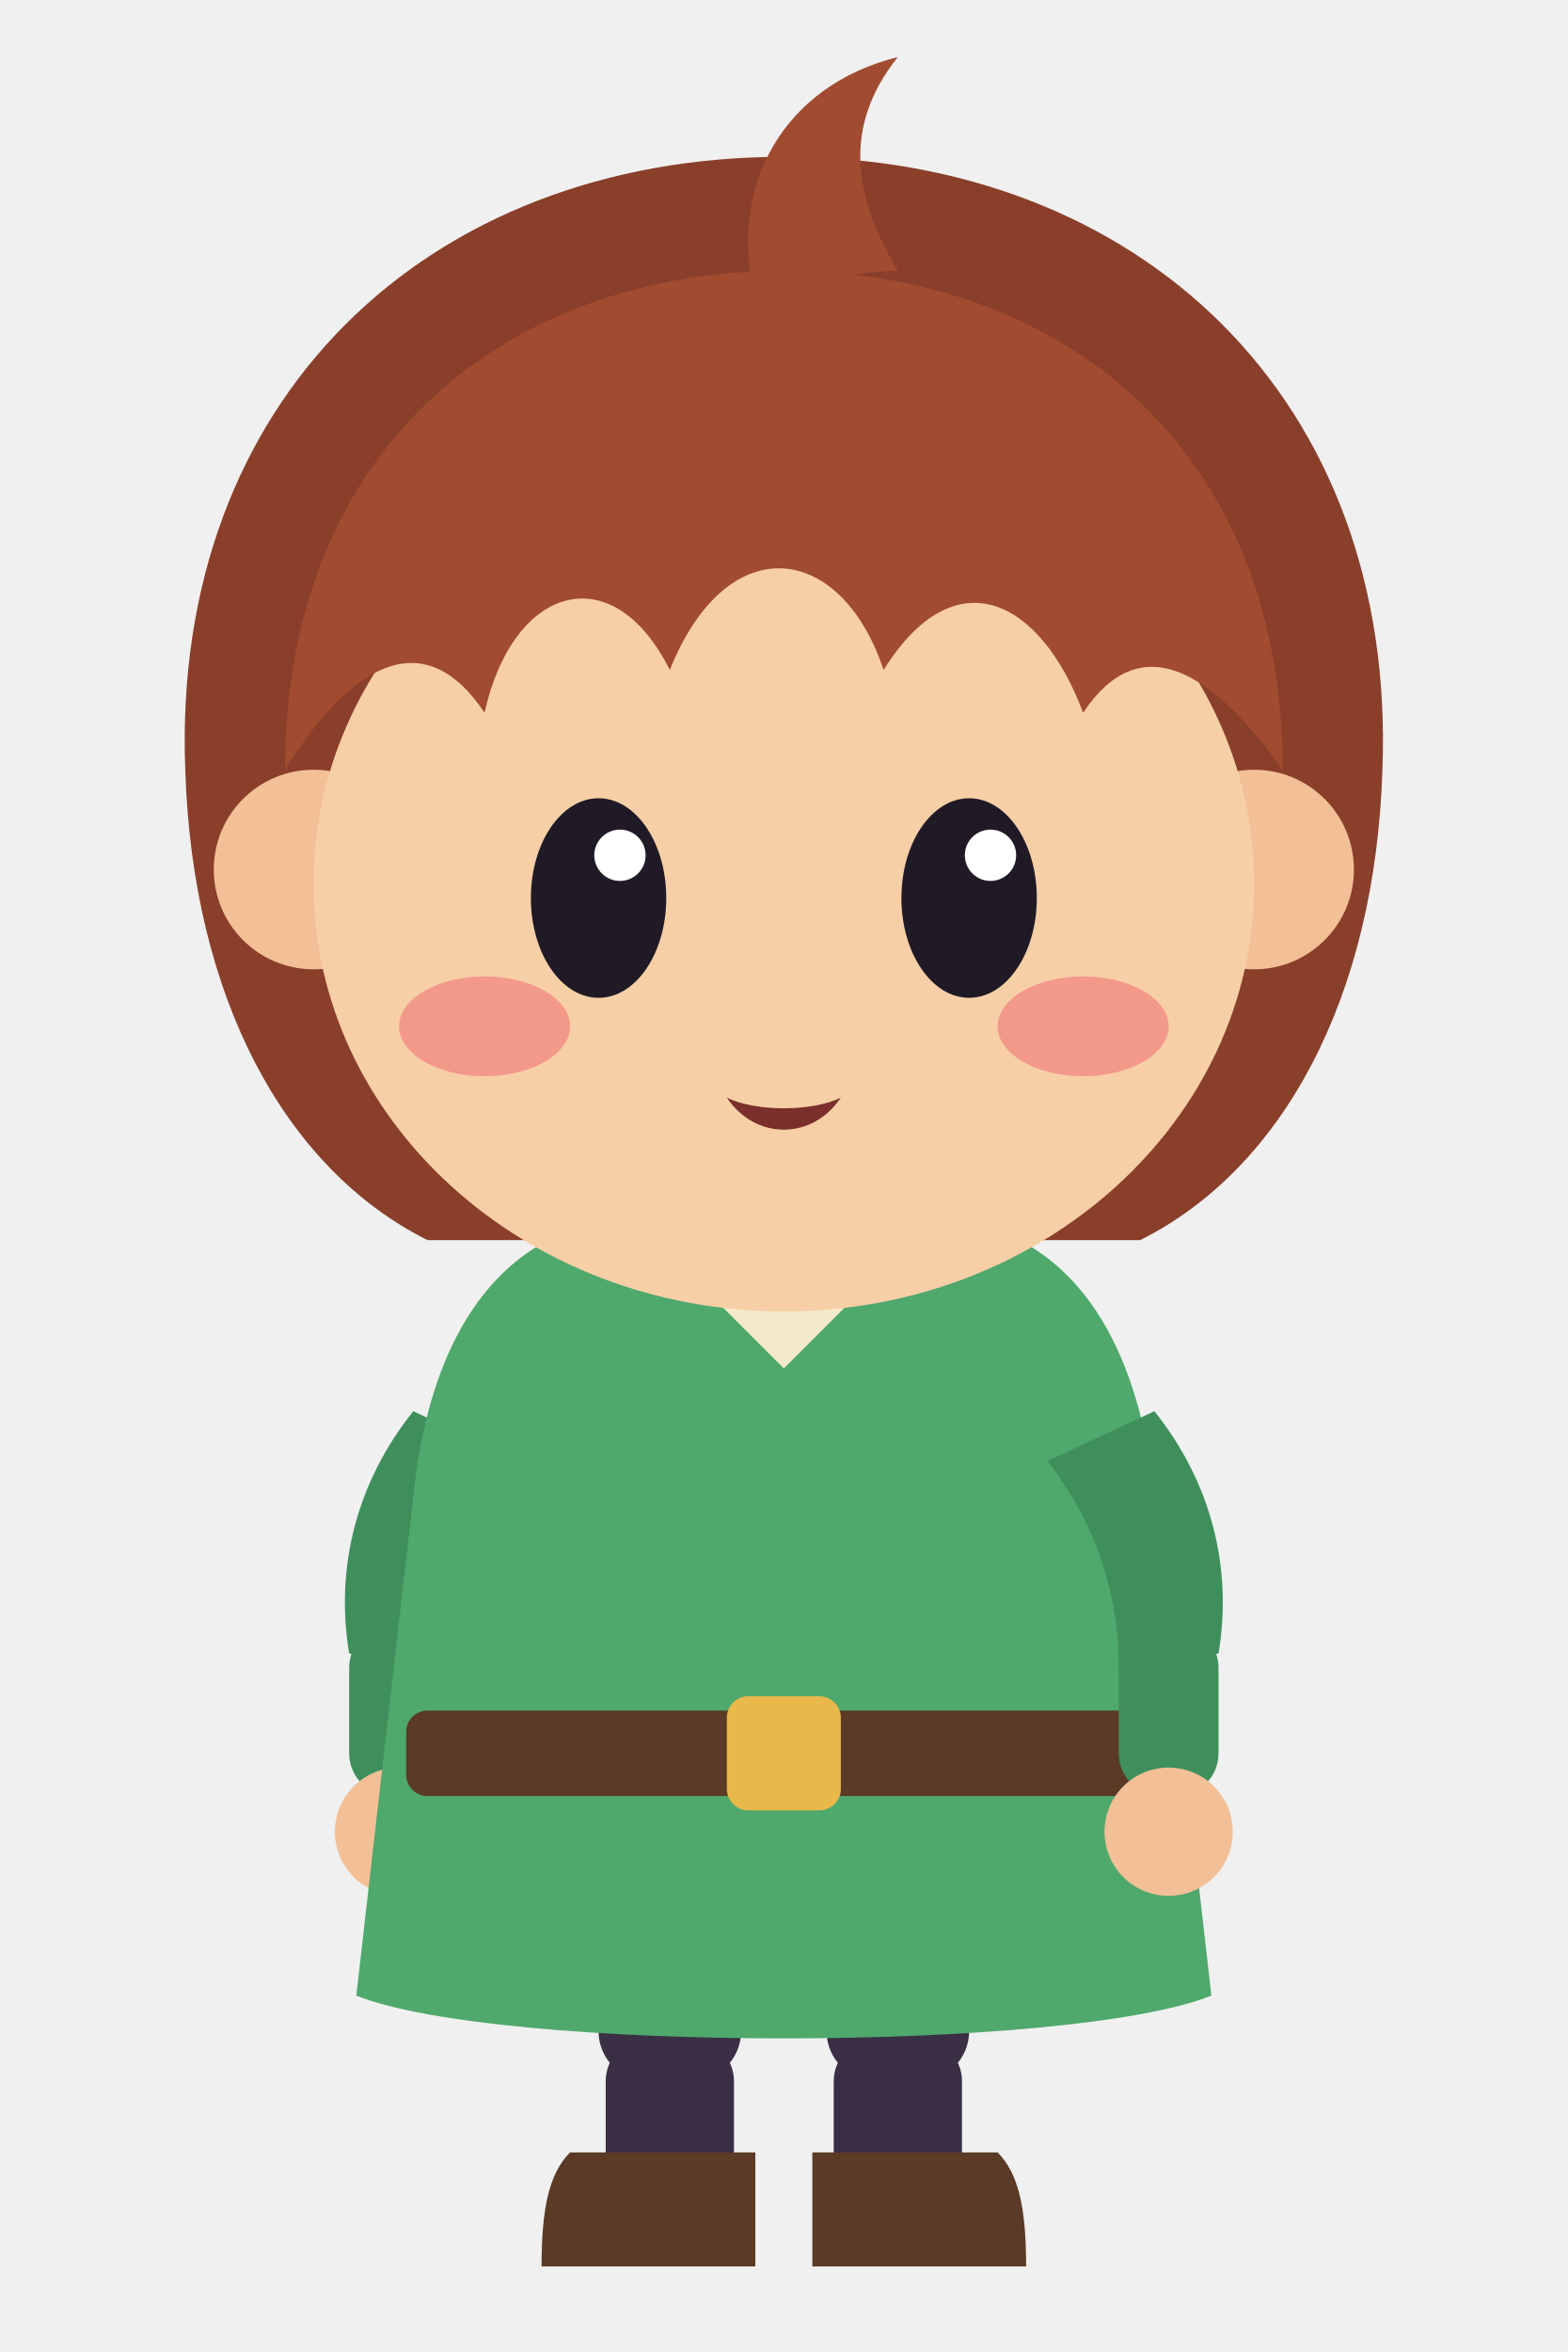
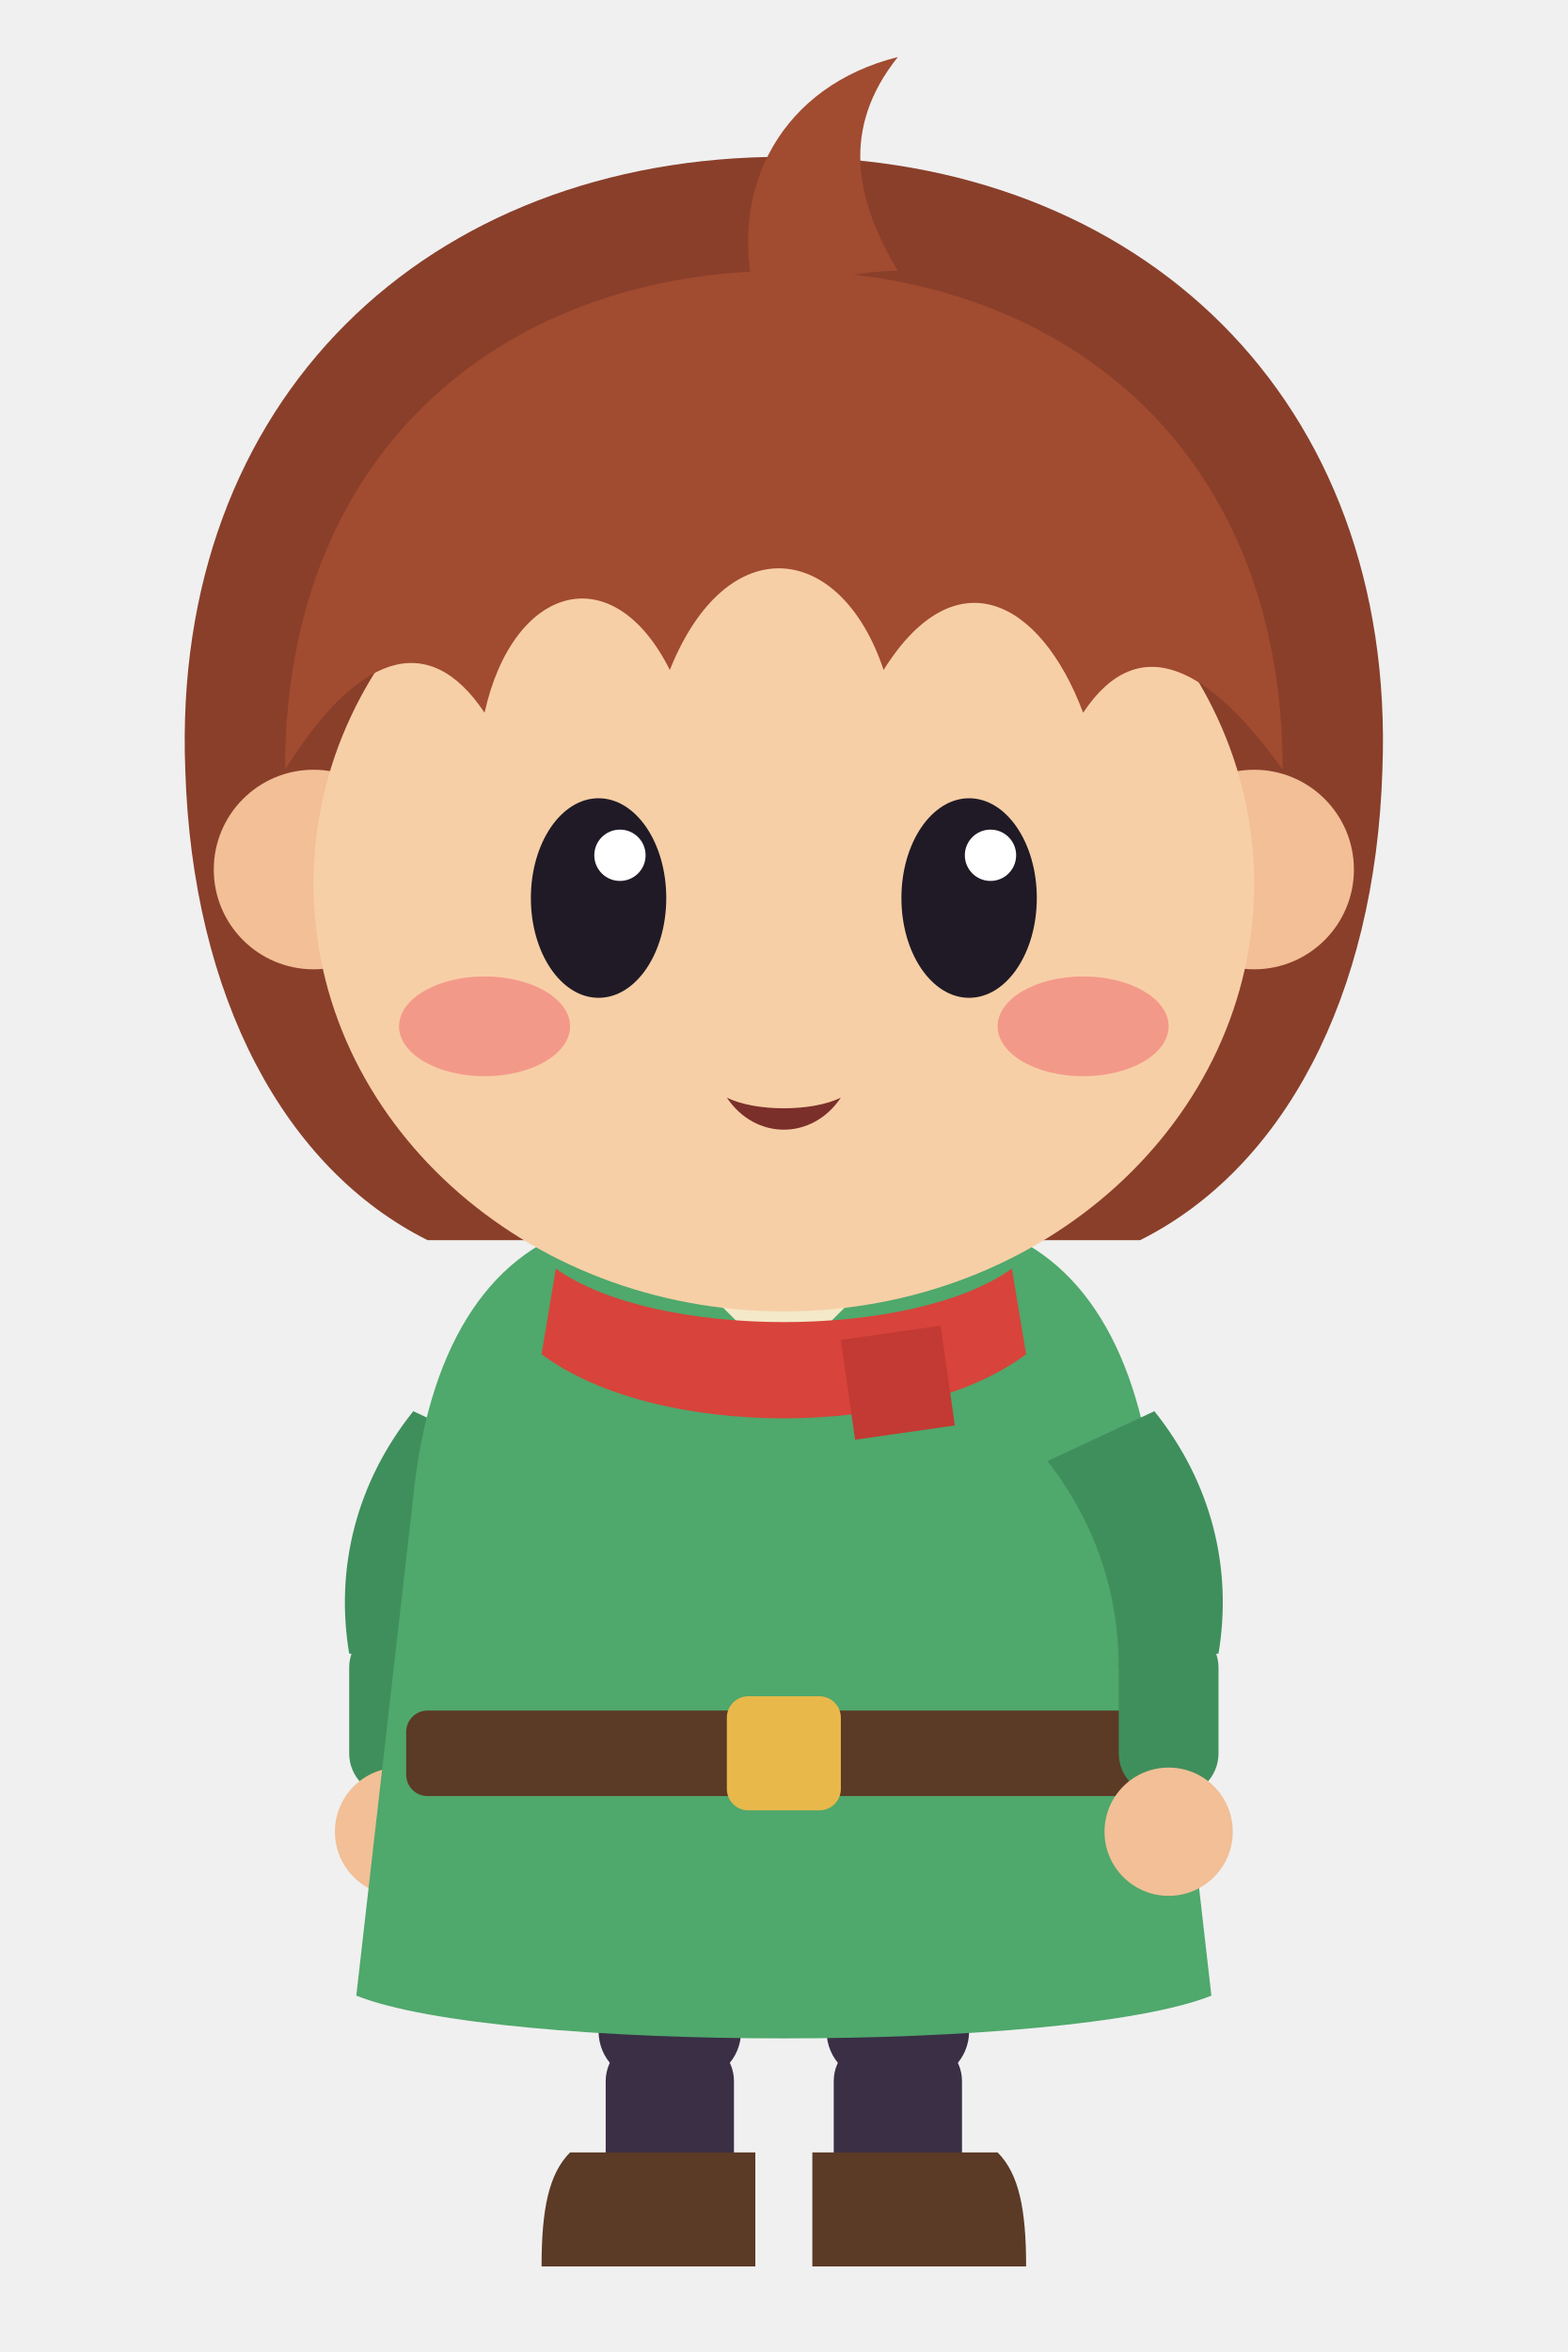
<svg xmlns="http://www.w3.org/2000/svg" viewBox="0 0 220 330">
  <g id="hips">
    <circle id="pivot-hips" cx="110" cy="262" r="2" fill="none" />
    <g id="leg_l_upper">
      <circle id="pivot-leg_l_upper" cx="94" cy="268" r="2" fill="none" />
      <rect fill="#3a2f45" x="84" y="264" width="20" height="28" rx="7" />
      <g id="leg_l_lower">
        <circle id="pivot-leg_l_lower" cx="94" cy="290" r="2" fill="none" />
        <rect fill="#3a2f45" x="85" y="286" width="18" height="22" rx="6" />
        <g id="foot_l">
          <circle id="pivot-foot_l" cx="94" cy="306" r="2" fill="none" />
          <path fill="#5b3a26" d="M80 302 L106 302 L106 318 L76 318 C76 310 77 305 80 302 Z" />
        </g>
      </g>
    </g>
    <g id="leg_r_upper">
      <circle id="pivot-leg_r_upper" cx="126" cy="268" r="2" fill="none" />
      <rect fill="#3a2f45" x="116" y="264" width="20" height="28" rx="7" />
      <g id="leg_r_lower">
        <circle id="pivot-leg_r_lower" cx="126" cy="290" r="2" fill="none" />
        <rect fill="#3a2f45" x="117" y="286" width="18" height="22" rx="6" />
        <g id="foot_r">
          <circle id="pivot-foot_r" cx="126" cy="306" r="2" fill="none" />
          <path fill="#5b3a26" d="M114 302 L140 302 C143 305 144 310 144 318 L114 318 Z" />
        </g>
      </g>
    </g>
    <g id="torso">
      <circle id="pivot-torso" cx="110" cy="262" r="2" fill="none" />
      <g id="arm_l_upper">
        <circle id="pivot-arm_l_upper" cx="64" cy="206" r="2" fill="none" />
        <path fill="#3f8f5c" d="M58 198 C50 208 47 220 49 232 L63 234 C63 224 66 214 73 205 Z" />
        <g id="arm_l_lower">
          <circle id="pivot-arm_l_lower" cx="56" cy="232" r="2" fill="none" />
          <rect fill="#3f8f5c" x="49" y="228" width="14" height="24" rx="6" />
          <g id="hand_l">
            <circle id="pivot-hand_l" cx="56" cy="254" r="2" fill="none" />
            <circle fill="#f2bf96" cx="56" cy="257" r="9" />
          </g>
        </g>
      </g>
      <path id="tunic" fill="#4fa86c" d="M82 172 L138 172 C152 176 160 190 162 210 L170 280 C150 288 70 288 50 280 L58 210 C60 190 68 176 82 172 Z" />
      <path id="collar" fill="#f4e9c8" d="M90 172 L130 172 L110 192 Z" />
      <rect id="belt" fill="#5b3a26" x="57" y="240" width="106" height="12" rx="3" />
      <rect id="buckle" class="flat" fill="#e8b84a" x="102" y="238" width="16" height="16" rx="3" />
+       <path id="scarf" fill="#d8433b" d="M78 178 C92 188 128 188 142 178 L144 190 C128 202 92 202 76 190 Z" />
+       <path id="scarf_knot" fill="#c23a33" d="M118 188 L132 186 L134 200 L120 202 Z" />
      <g id="head">
        <circle id="pivot-head" cx="110" cy="182" r="2" fill="none" />
        <g transform="translate(10, 4)">
          <path id="hair_back" fill="#8a3f2a" d="M100 18 C150 18 186 52 184 104 C183 136 170 160 150 170 L50 170 C30 160 17 136 16 104 C14 52 50 18 100 18 Z" />
          <circle id="ear_l" fill="#f2bf96" cx="34" cy="118" r="14" />
          <circle id="ear_r" fill="#f2bf96" cx="166" cy="118" r="14" />
          <ellipse id="face" fill="#f7cfa6" cx="100" cy="120" rx="66" ry="60" />
          <ellipse id="blush_l" class="flat" fill="#f3998a" cx="58" cy="140" rx="12" ry="7" />
          <ellipse id="blush_r" class="flat" fill="#f3998a" cx="142" cy="140" rx="12" ry="7" />
          <g id="eyes">
            <circle id="pivot-eyes" cx="100" cy="122" r="2" fill="none" />
            <ellipse id="eye_l" class="flat" fill="#1f1a26" cx="74" cy="122" rx="9.5" ry="14" />
            <ellipse id="eye_r" class="flat" fill="#1f1a26" cx="126" cy="122" rx="9.5" ry="14" />
            <circle id="glint_l" class="flat" fill="#ffffff" cx="77" cy="116" r="3.6" />
            <circle id="glint_r" class="flat" fill="#ffffff" cx="129" cy="116" r="3.6" />
          </g>
          <path id="mouth" class="flat" fill="#7a2f2a" d="M92 150 C96 156 104 156 108 150 C104 152 96 152 92 150 Z" />
          <path id="fringe" fill="#a14b30" d="M30 104 C30 58 62 34 100 34 C138 34 170 58 170 104 C160 90 150 84 142 96 C136 80 124 74 114 90 C108 72 92 70 84 90 C76 74 62 78 58 96 C50 84 40 88 30 104 Z" />
          <path id="tuft" fill="#a14b30" d="M96 38 C92 22 100 8 116 4 C108 14 110 24 116 34 C110 34 102 36 96 38 Z" />
        </g>
      </g>
      <g id="arm_r_upper">
        <circle id="pivot-arm_r_upper" cx="156" cy="206" r="2" fill="none" />
        <path fill="#3f8f5c" d="M162 198 C170 208 173 220 171 232 L157 234 C157 224 154 214 147 205 Z" />
        <g id="arm_r_lower">
          <circle id="pivot-arm_r_lower" cx="164" cy="232" r="2" fill="none" />
          <rect fill="#3f8f5c" x="157" y="228" width="14" height="24" rx="6" />
          <g id="hand_r">
            <circle id="pivot-hand_r" cx="164" cy="254" r="2" fill="none" />
            <circle fill="#f2bf96" cx="164" cy="257" r="9" />
          </g>
        </g>
      </g>
    </g>
  </g>
</svg>
